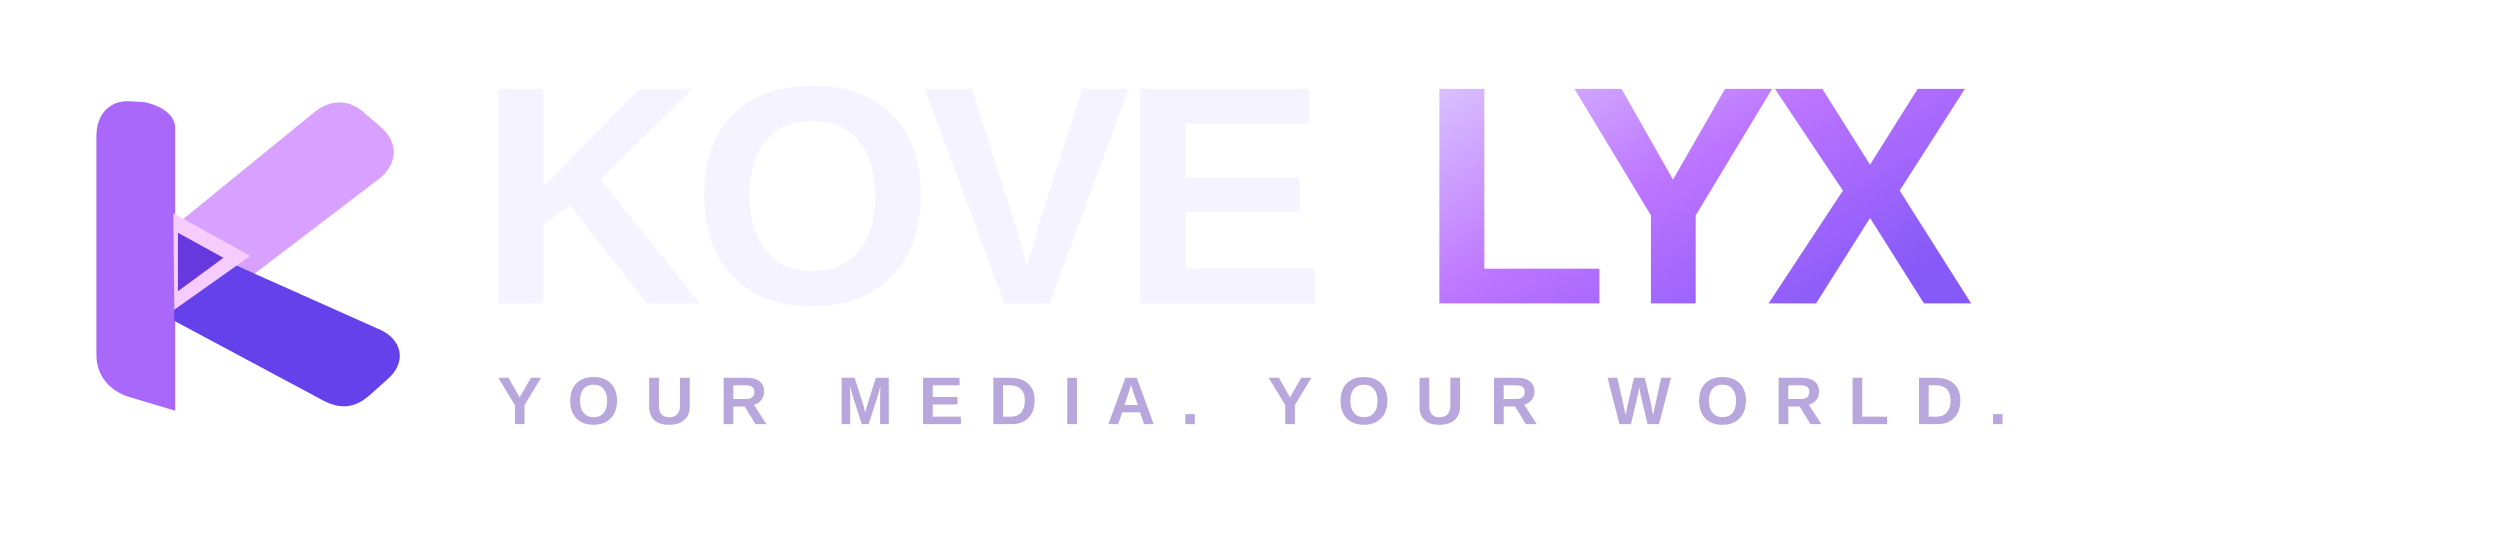
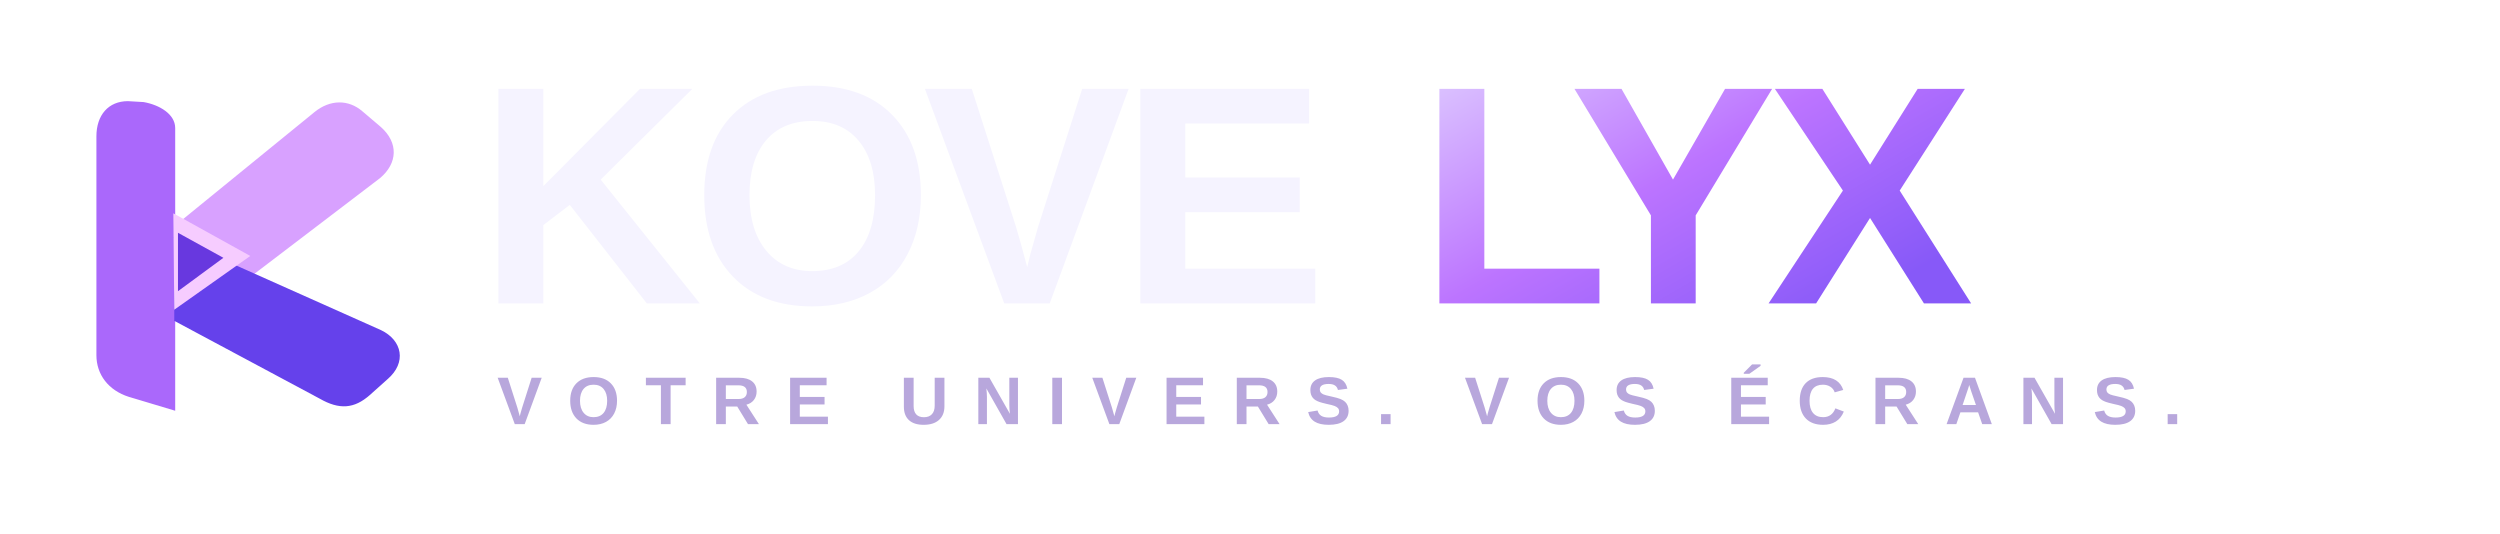
<svg xmlns="http://www.w3.org/2000/svg" viewBox="0 0 890 190" width="890" height="190" role="img" aria-labelledby="title desc">
  <defs>
    <linearGradient id="g" x1="0" y1="0" x2="1" y2=".7">
      <stop stop-color="#DAC0FF" />
      <stop offset=".48" stop-color="#BC74FF" />
      <stop offset="1" stop-color="#8759F8" />
    </linearGradient>
  </defs>
  <g transform="translate(0 4) scale(.33)">
    <path d="M138 97C117 97 104 112 104 135V371C104 392 117 409 139 416L189 431V126C189 111 172 101 155 98L138 97Z" fill="#AA68FB" />
    <path d="M188 232L339 109C356 95 376 95 391 108L411 125C430 142 429 164 410 180L242 308L188 283V232Z" fill="#D8A1FF" />
    <path d="M187 244L411 344C434 355 439 379 418 397L399 414C382 429 366 430 345 418L188 334V244Z" fill="#6541EB" />
    <path d="M187 218L270 264L188 322L187 218Z" fill="#F6CCFF" />
    <path d="M192 239L241 266L192 302Z" fill="#6838DF" />
  </g>
  <text x="170" y="108" font-family="Arial,Helvetica,sans-serif" font-size="111" font-weight="900" letter-spacing="-4" fill="#F5F3FF">KOVE</text>
  <text x="505" y="108" font-family="Arial,Helvetica,sans-serif" font-size="111" font-weight="900" letter-spacing="-4" fill="url(#g)">LYX</text>
-   <text x="177" y="151" font-family="Arial,Helvetica,sans-serif" font-size="24" font-weight="600" letter-spacing="9" fill="#B8A7DC">YOUR MEDIA. YOUR WORLD.</text>
+   <text x="177" y="151" font-family="Arial,Helvetica,sans-serif" font-size="24" font-weight="600" letter-spacing="9" fill="#B8A7DC">VOTRE UNIVERS. VOS ÉCRANS.</text>
</svg>
